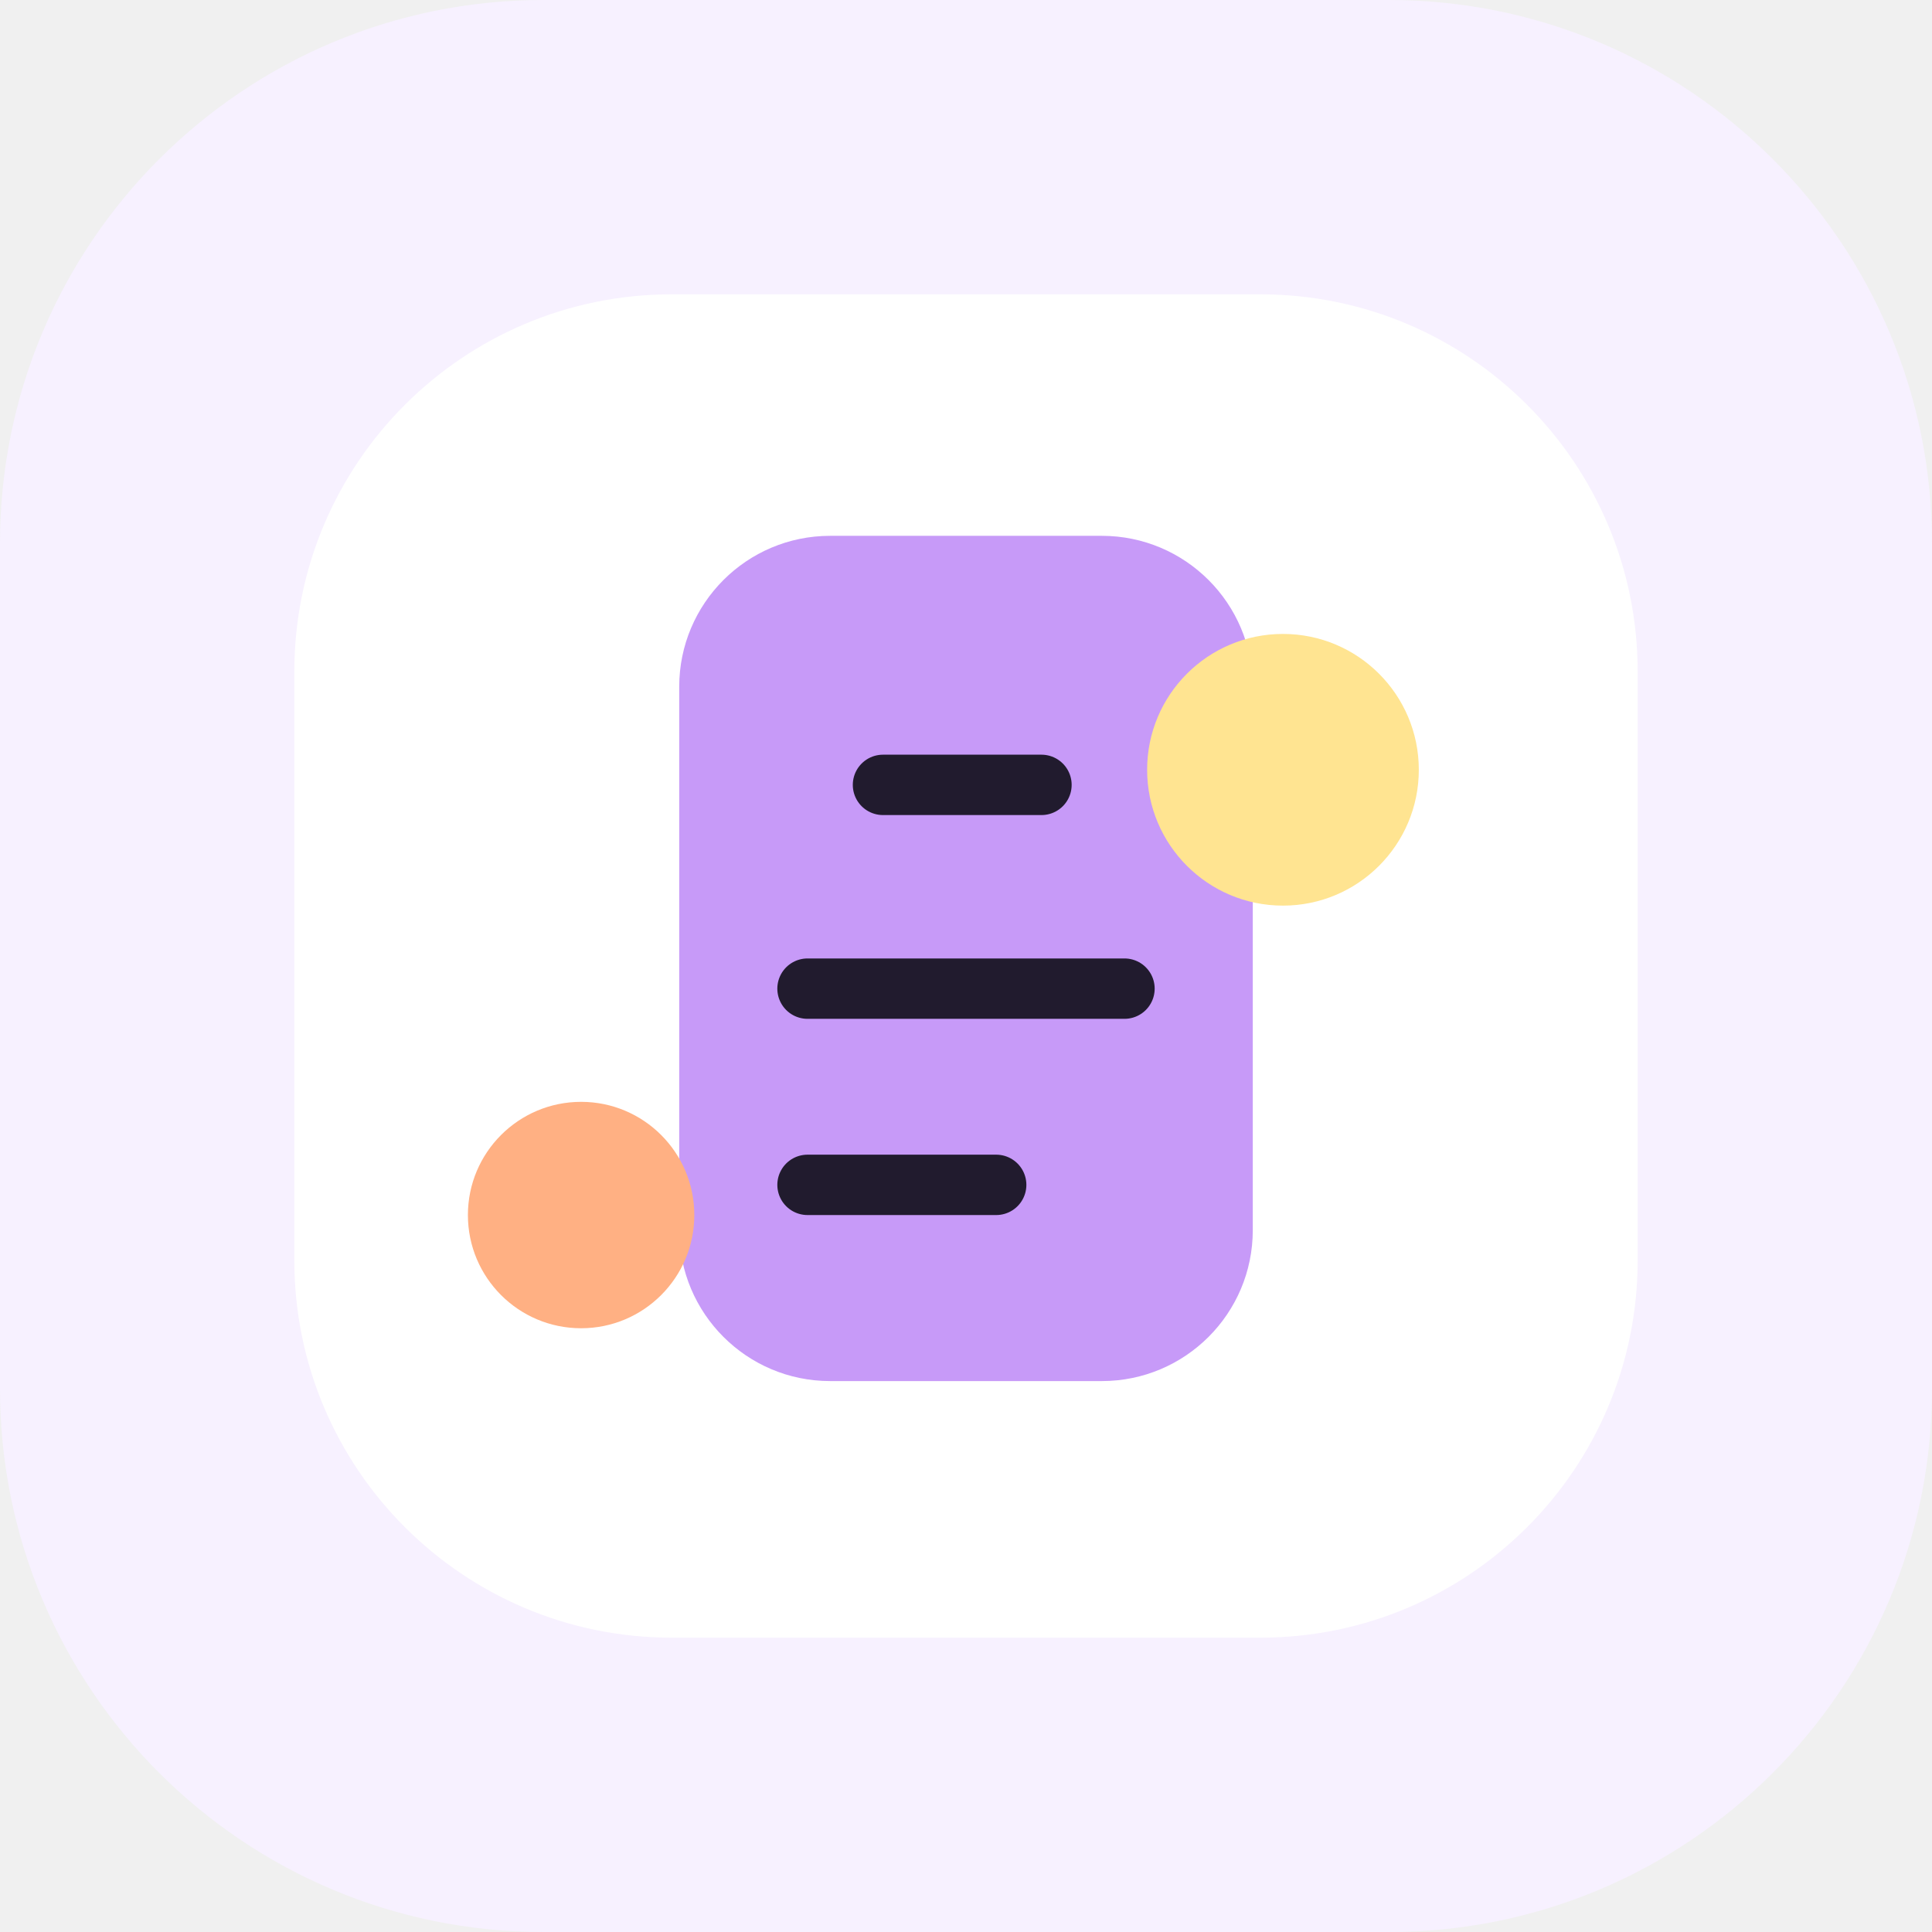
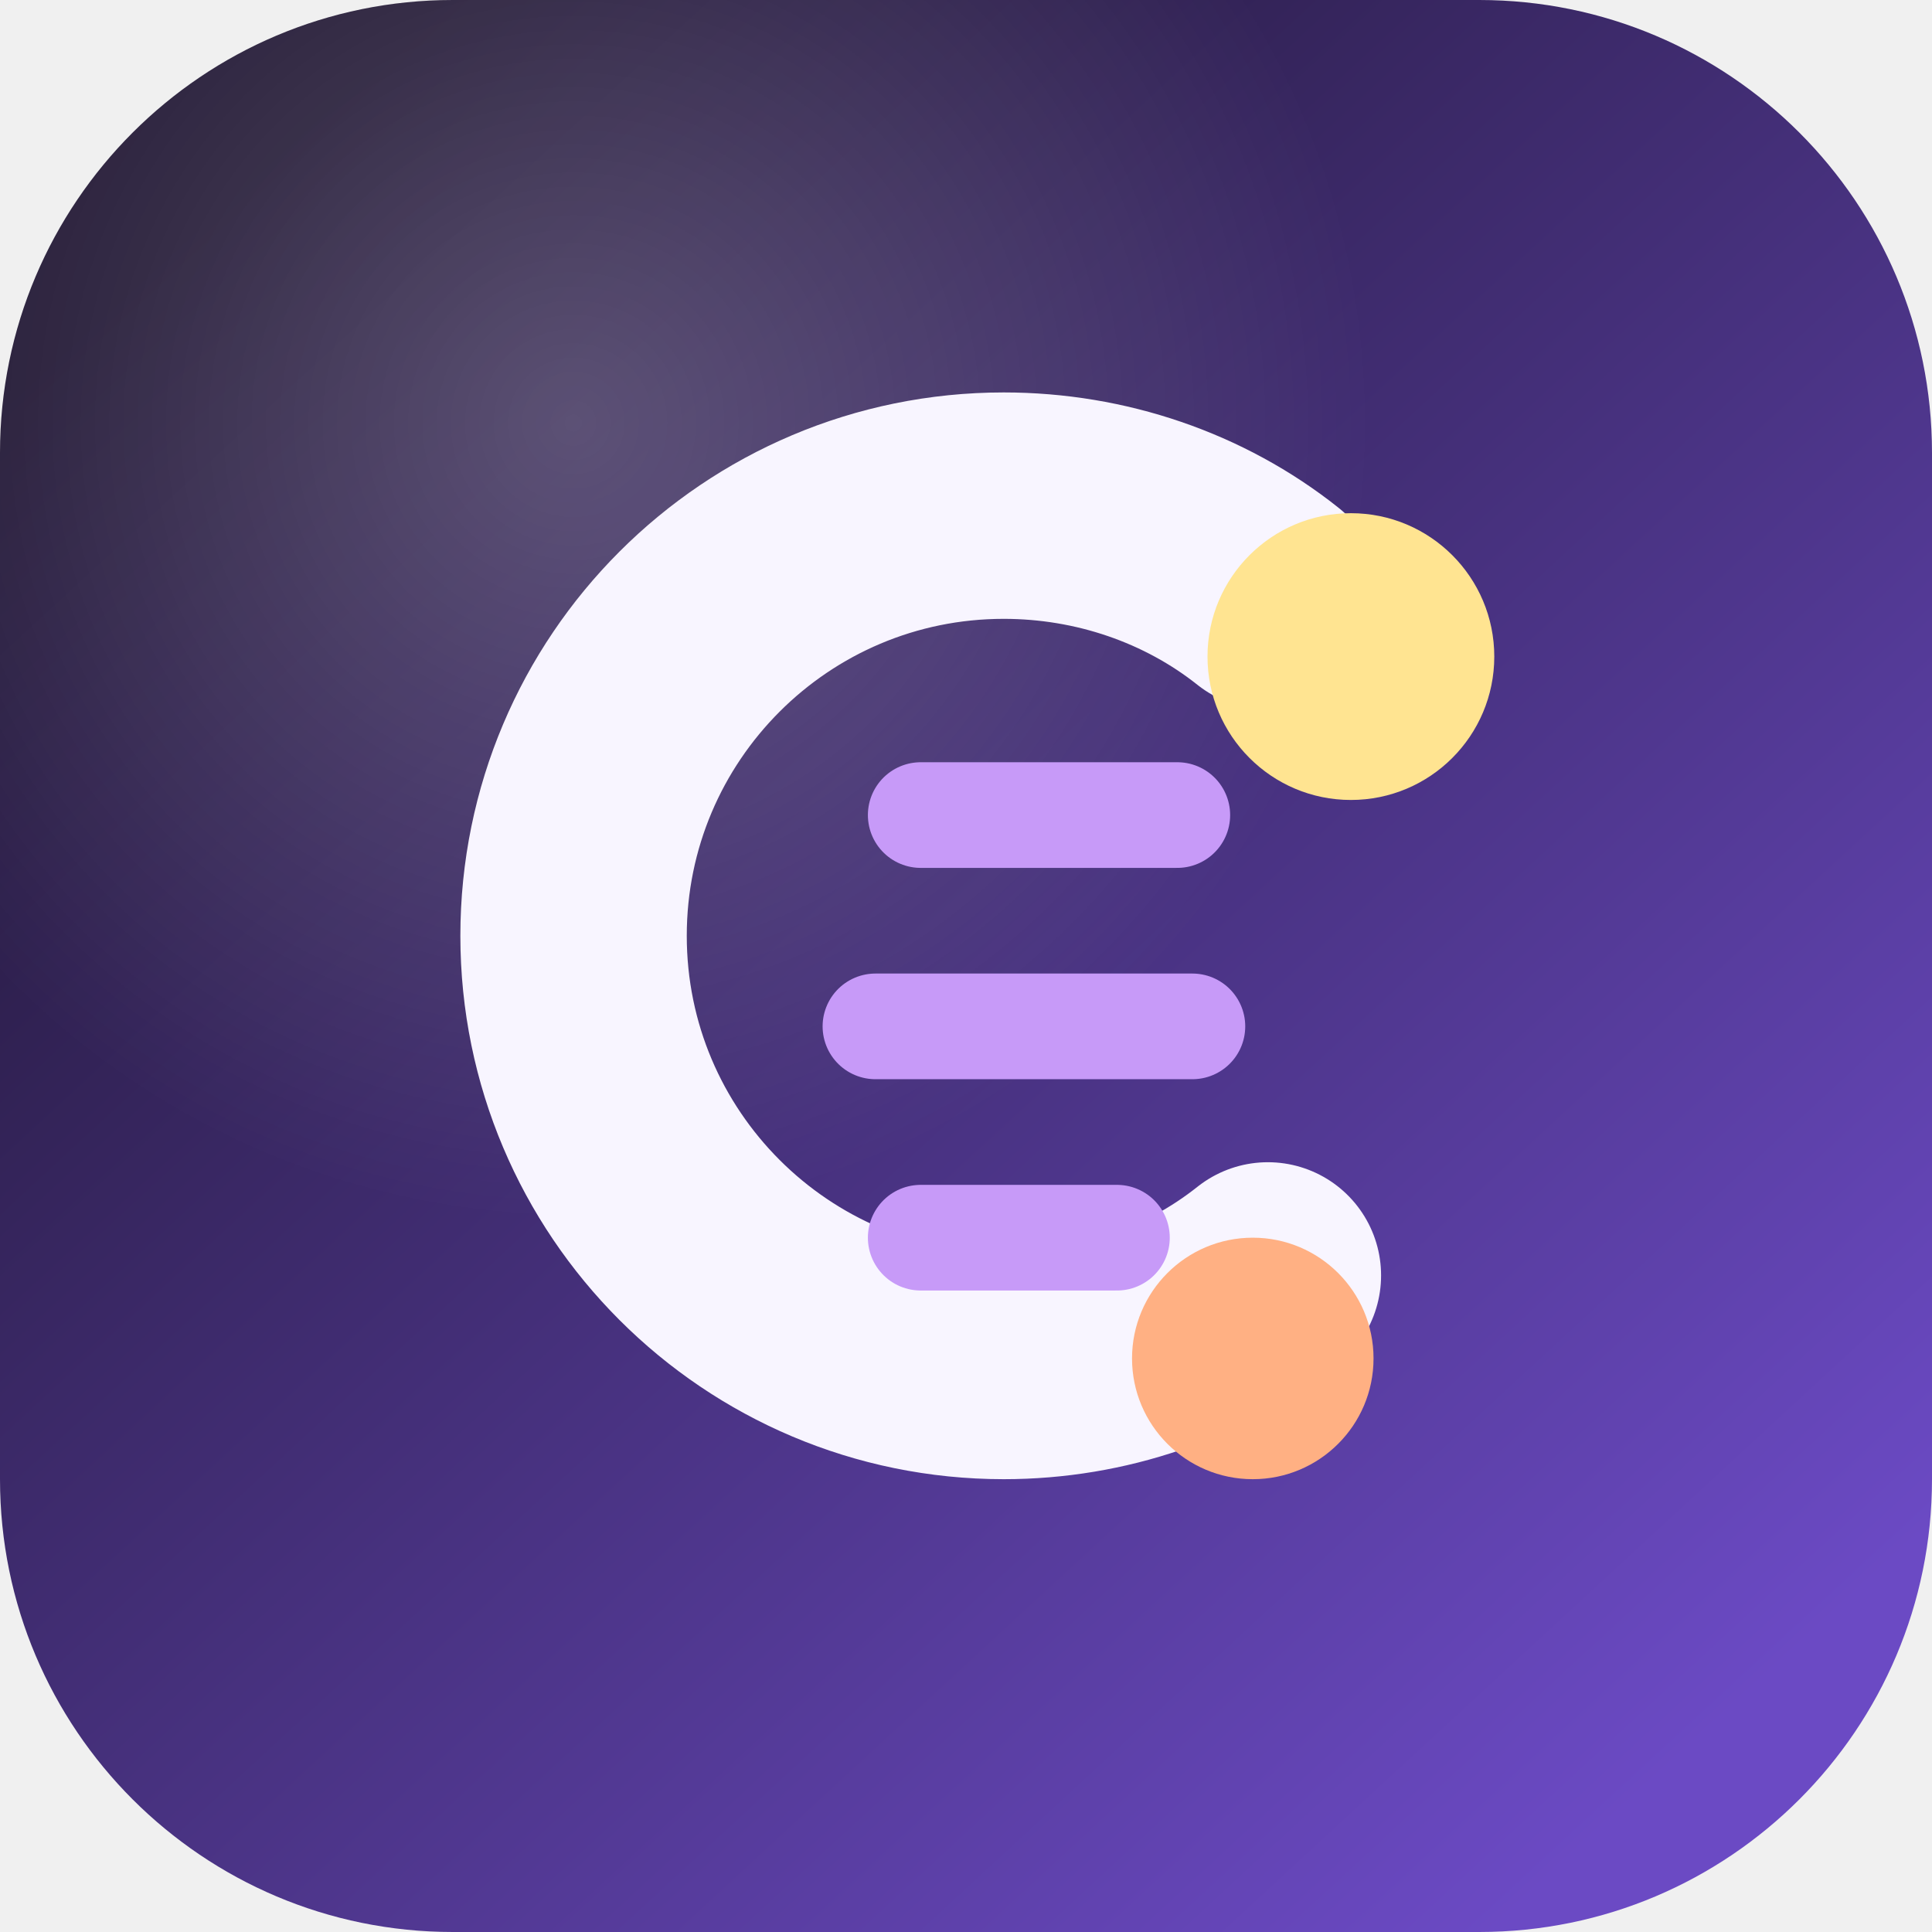
- <svg xmlns="http://www.w3.org/2000/svg" width="512" height="512" viewBox="0 0 512 512" fill="none">
-   <rect width="512" height="512" rx="144" fill="#F7F1FF" />
-   <rect x="78" y="78" width="356" height="356" rx="100" fill="white" />
-   <path d="M180 182C180 159.909 197.909 142 220 142H292C314.091 142 332 159.909 332 182V326C332 348.091 314.091 366 292 366H220C197.909 366 180 348.091 180 326V182Z" fill="#C79AF8" />
-   <path d="M234 208H276" stroke="#211B2E" stroke-width="16" stroke-linecap="round" />
-   <path d="M214 262H298" stroke="#211B2E" stroke-width="16" stroke-linecap="round" />
-   <path d="M214 314H264" stroke="#211B2E" stroke-width="16" stroke-linecap="round" />
-   <circle cx="340" cy="204" r="36" fill="#FFE491" />
-   <circle cx="154" cy="322" r="30" fill="#FFB083" />
+ <svg xmlns="http://www.w3.org/2000/svg" width="512" height="512" viewBox="0 0 128 128" fill="none">
+   <defs>
+     <linearGradient id="icon-bg" x1="16" y1="12" x2="112" y2="116" gradientUnits="userSpaceOnUse">
+       <stop stop-color="#201633" />
+       <stop offset="1" stop-color="#6B4AC4" />
+     </linearGradient>
+     <radialGradient id="icon-glow" cx="0" cy="0" r="1" gradientUnits="userSpaceOnUse" gradientTransform="translate(38 28) rotate(52.0843) scale(52.9327)">
+       <stop stop-color="#FFFFFF" stop-opacity="0.22" />
+       <stop offset="1" stop-color="#FFFFFF" stop-opacity="0" />
+     </radialGradient>
+   </defs>
+   <rect width="128" height="128" rx="30" fill="url(#icon-bg)" />
+   <rect width="128" height="128" rx="30" fill="url(#icon-glow)" />
+   <path d="M84 39.5C79.125 35.625 72.922 33.5 66.5 33.5C50.76 33.5 38 46.26 38 62C38 77.74 50.76 90.5 66.5 90.5C72.922 90.5 79.125 88.375 84 84.5" stroke="#F8F5FF" stroke-width="15" stroke-linecap="round" stroke-linejoin="round" />
+   <circle cx="89.5" cy="43.5" r="9.5" fill="#FFE491" />
+   <circle cx="83" cy="90" r="8" fill="#FFB083" />
+   <path d="M61 54H78" stroke="#C79AF8" stroke-width="7" stroke-linecap="round" />
+   <path d="M58 68H79" stroke="#C79AF8" stroke-width="7" stroke-linecap="round" />
+   <path d="M61 82H74" stroke="#C79AF8" stroke-width="7" stroke-linecap="round" />
</svg>
